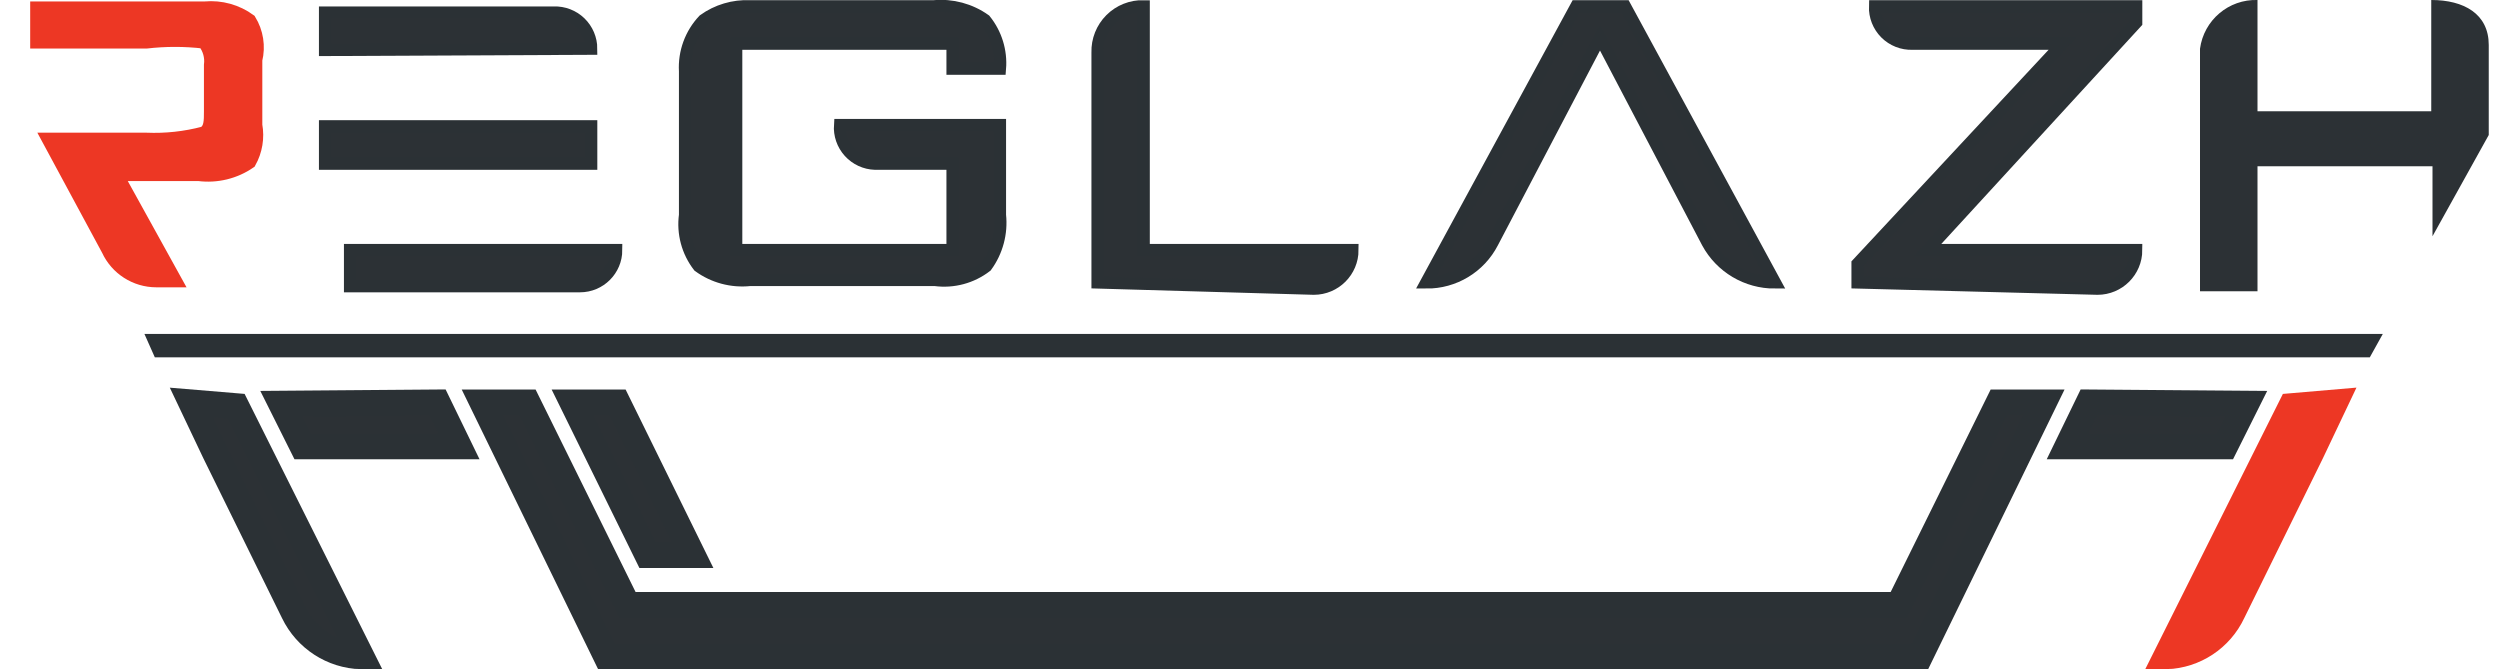
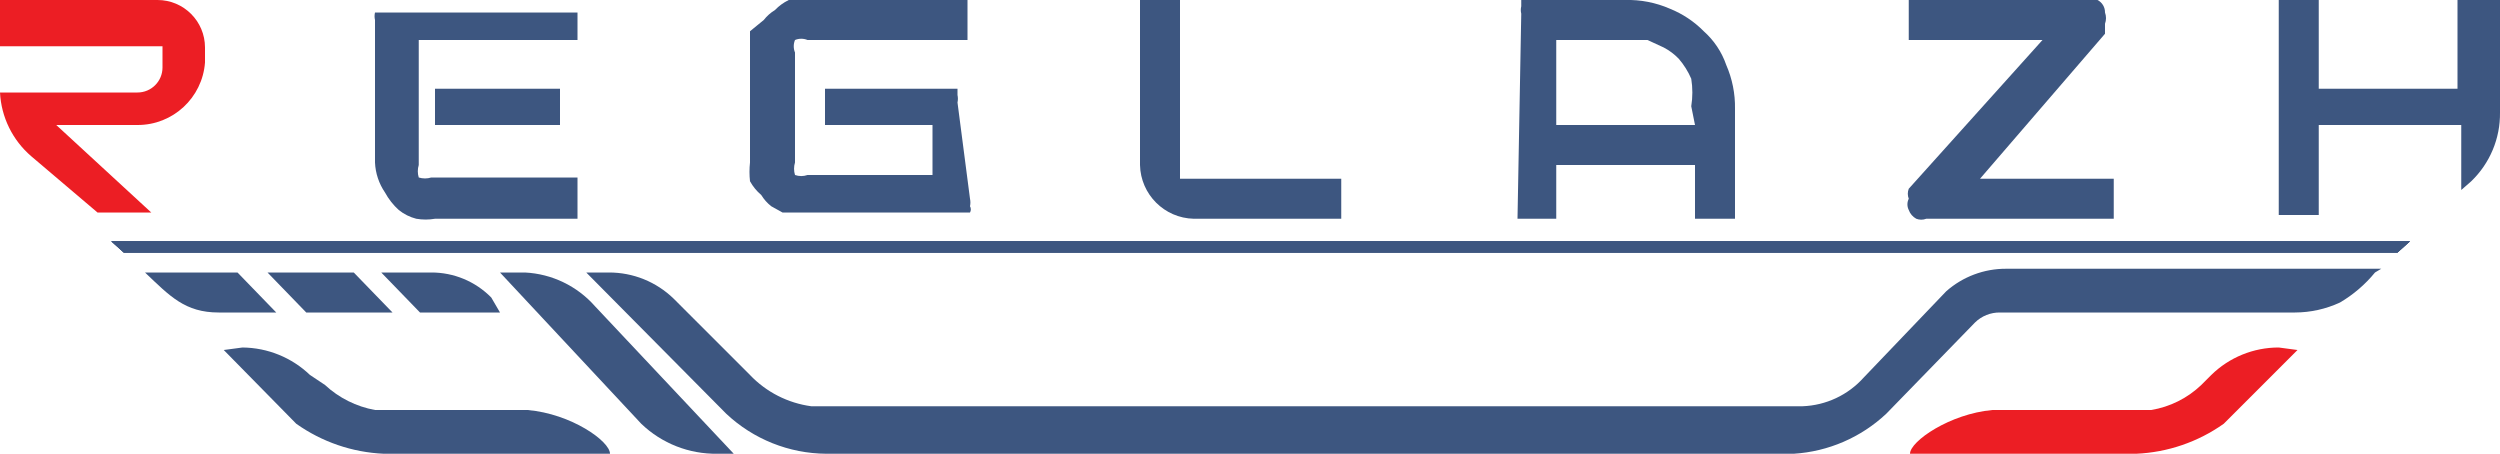
- <svg xmlns="http://www.w3.org/2000/svg" id="Layer_1" data-name="Layer 1" viewBox="0 0 20 5.35">
-   <path d="M4.93,2H2.8v.29H4.64A.29.29,0,0,0,4.93,2Z" style="fill:#2c3135;stroke:#2b3135;stroke-miterlimit:10;stroke-width:0.097px;fill-rule:evenodd" />
-   <path d="M4.73.39h0A.29.29,0,0,0,4.43.1H2.6V.4Z" style="fill:#2c3135;stroke:#2b3135;stroke-miterlimit:10;stroke-width:0.097px;fill-rule:evenodd" />
-   <rect x="2.6" y="1.01" width="2.13" height="0.3" style="fill:#2c3135;stroke:#2b3135;stroke-miterlimit:10;stroke-width:0.097px" />
-   <path d="M11.41,2.26h0a.59.59,0,0,0,.53-.32L12.8.3l.86,1.64a.61.61,0,0,0,.54.32h0L13,.05h-.39Z" style="fill:#2c3135;stroke:#2b3135;stroke-miterlimit:10;stroke-width:0.097px;fill-rule:evenodd" />
-   <path d="M7.62.35H5.89V2H7.62V1.31H7A.29.29,0,0,1,6.72,1H8v.72a.59.59,0,0,1-.11.41.55.55,0,0,1-.41.11H6a.59.59,0,0,1-.41-.11.55.55,0,0,1-.11-.41V.57A.55.55,0,0,1,5.63.16.59.59,0,0,1,6,.05H7.47a.61.61,0,0,1,.41.11A.55.55,0,0,1,8,.55v0H7.62V.35Z" style="fill:#2c3135;stroke:#2b3135;stroke-miterlimit:10;stroke-width:0.097px;fill-rule:evenodd" />
-   <path d="M14.86,2.26V2.11L16.5.35H15.3a.29.29,0,0,1-.3-.3h2.09V.18L15.42,2h1.67a.31.31,0,0,1-.31.31Z" style="fill:#2c3135;stroke:#2b3135;stroke-miterlimit:10;stroke-width:0.097px;fill-rule:evenodd" />
-   <path d="M8.78,2.26V.42A.36.36,0,0,1,9.15.05h0V2h1.67a.31.31,0,0,1-.31.31Z" style="fill:#2c3135;stroke:#2b3135;stroke-miterlimit:10;stroke-width:0.097px;fill-rule:evenodd" />
-   <path d="M19.91.36v.72l-.45.81V1.33h-1.4v1H17.6V.39A.45.45,0,0,1,18.06,0V.89h1.39V0h0C19.71,0,19.91.11,19.91.36Z" style="fill:#2c3135;fill-rule:evenodd" />
-   <path d="M1.25,2.25h.16L.94,1.4h.65A.59.59,0,0,0,2,1.3.45.45,0,0,0,2.05,1V.48A.42.42,0,0,0,2,.16a.53.53,0,0,0-.36-.1H.29V.34h.88a2,2,0,0,1,.46,0,.24.24,0,0,1,.05.18V.89c0,.08,0,.14-.05.17a1.54,1.54,0,0,1-.46.05H.38L.86,2A.43.43,0,0,0,1.25,2.25Z" style="fill:#ed3724;stroke:#ed3724;stroke-miterlimit:10;stroke-width:0.097px;fill-rule:evenodd" />
-   <polygon points="1.23 2.72 1.27 2.81 18.93 2.81 18.98 2.72 1.23 2.72" style="fill:#2c3135;stroke:#2b3135;stroke-miterlimit:10;stroke-width:0.097px;fill-rule:evenodd" />
-   <polygon points="3.67 3.57 2.42 3.57 2.25 3.23 3.5 3.22 3.67 3.57" style="fill:#2c3135;stroke:#2b3135;stroke-miterlimit:10;stroke-width:0.208px;fill-rule:evenodd" />
-   <polygon points="15.36 5.25 16.35 3.22 15.99 3.22 15.19 4.84 5.02 4.84 4.22 3.22 3.86 3.22 4.85 5.25 15.36 5.25" style="fill:#2c3135;stroke:#2b3135;stroke-miterlimit:10;stroke-width:0.208px;fill-rule:evenodd" />
-   <polygon points="5.54 4.44 4.94 3.22 4.58 3.22 5.18 4.44 5.54 4.44" style="fill:#2c3135;stroke:#2b3135;stroke-miterlimit:10;stroke-width:0.208px;fill-rule:evenodd" />
-   <path d="M18.68,3.22l-.19.4L17.86,4.9a.61.61,0,0,1-.53.35l1-2Z" style="fill:#ed3724;stroke:#ed3724;stroke-miterlimit:10;stroke-width:0.208px;fill-rule:evenodd" />
-   <polygon points="16.54 3.57 17.8 3.57 17.97 3.23 16.71 3.22 16.54 3.57" style="fill:#2c3135;stroke:#2b3135;stroke-miterlimit:10;stroke-width:0.208px;fill-rule:evenodd" />
-   <path d="M1.53,3.22l.19.4L2.35,4.9a.62.62,0,0,0,.54.35l-1-2Z" style="fill:#2c3135;stroke:#2b3135;stroke-miterlimit:10;stroke-width:0.208px;fill-rule:evenodd" />
+ <svg xmlns="http://www.w3.org/2000/svg" id="Layer_1" data-name="Layer 1" viewBox="0 0 20 3.63">
+   <path d="M5.13,3.39,4,2.18h.2a.8.8,0,0,1,.56.27L5.87,3.63H5.74A.86.86,0,0,1,5.13,3.39Z" style="fill:#3d5680" />
+   <path d="M2.21,2.5H1.75c-.27,0-.39-.13-.59-.32H1.9Z" style="fill:#3d5680" />
+   <path d="M19,2.18a1.05,1.05,0,0,1-.28.24.86.86,0,0,1-.36.08H16a.28.28,0,0,0-.2.08l-.71.73a1.19,1.19,0,0,1-.74.32H6.61a1.18,1.18,0,0,1-.8-.32L4.69,2.18h.18a.74.74,0,0,1,.52.21L6,3a.83.83,0,0,0,.49.25h7.93a.69.69,0,0,0,.49-.23l.66-.69a.72.72,0,0,1,.48-.18h3Z" style="fill:#3d5680" />
+   <path d="M18.38,2.8l-.59.59a1.31,1.31,0,0,1-.7.24H15.28c0-.1.32-.32.66-.35h1.27a.76.76,0,0,0,.4-.2L17.69,3a.77.77,0,0,1,.54-.22Z" style="fill:#ec1e24" />
+   <polygon points="19.28 1.93 19.18 2.02 0.99 2.02 0.89 1.93 19.28 1.93" style="fill:#3d5680" />
+   <path d="M20,0V.9a.75.75,0,0,1-.23.55l-.08.07V1H18.55v.72h-.32V0h.32V.71h1.11V0Z" style="fill:#3d5680" />
+   <path d="M4.62,1.75H3.48a.44.44,0,0,1-.15,0,.37.37,0,0,1-.14-.07.53.53,0,0,1-.11-.14A.46.46,0,0,1,3,1.3V.16a.13.13,0,0,1,0-.06l0,0a.1.1,0,0,1,0,0H4.62V.32H3.35v1a.17.17,0,0,0,0,.1.17.17,0,0,0,.1,0H4.62ZM4.48,1h-1V.71h1Z" style="fill:#3d5680" />
+   <path d="M7.76,1.59a.14.14,0,0,1,0,.06.05.05,0,0,1,0,.05.09.09,0,0,1,0,0l-.06,0H6.36l-.1,0-.09-.05a.34.34,0,0,1-.08-.09A.39.39,0,0,1,6,1.45.68.68,0,0,1,6,1.3V.45s0-.07,0-.1l0-.1L6.11.16A.34.34,0,0,1,6.2.08.39.39,0,0,1,6.31,0l.15,0H7.74V.32H6.46a.13.13,0,0,0-.1,0,.13.13,0,0,0,0,.1V1.3a.17.17,0,0,0,0,.1.15.15,0,0,0,.1,0h1V1H6.6V.71h1l.06,0,0,0s0,0,0,.05a.14.14,0,0,1,0,.06Z" style="fill:#3d5680" />
+   <path d="M12.14,1.75h.31V1.32h1.11v.43h.32V.87a.84.84,0,0,0-.07-.35.64.64,0,0,0-.18-.27.8.8,0,0,0-.27-.18A.84.84,0,0,0,13,0h-.78l-.05,0,0,.05a.13.13,0,0,0,0,.06ZM13.56,1H12.45V.32h.62l.11,0,.13.06a.47.47,0,0,1,.12.09.62.62,0,0,1,.1.16.69.69,0,0,1,0,.22Z" style="fill:#3d5680" />
+   <path d="M16.84.1a.13.13,0,0,1,0,.09s0,0,0,.08l-1,1.16h1.07v.32H15.41a.11.11,0,0,1-.08,0,.13.13,0,0,1-.06-.07.1.1,0,0,1,0-.09.11.11,0,0,1,0-.08L16.34.32H15.27V0H16.7a.11.11,0,0,1,.08,0A.11.11,0,0,1,16.84.1Z" style="fill:#3d5680" />
+   <path d="M10.73,1.75H9.55a.44.44,0,0,1-.43-.43V0h.32V1.43h1.29Z" style="fill:#3d5680" />
+   <path d="M1.64.38V.5A.54.54,0,0,1,1.1,1H.45l.76.7H.78L.25,1.25A.72.72,0,0,1,0,.74H1.1a.2.2,0,0,0,.2-.2V.37a0,0,0,0,0,0,0H0V0H1.26A.38.38,0,0,1,1.64.38Z" style="fill:#ec1e24" />
+   <path d="M4,2.5H3.36l-.31-.32h.4a.67.67,0,0,1,.48.2Z" style="fill:#3d5680" />
+   <polygon points="3.14 2.5 2.45 2.5 2.14 2.18 2.83 2.18 3.14 2.5" style="fill:#3d5680" />
+   <polygon points="19.28 1.93 19.18 2.02 0.99 2.02 0.89 1.93 19.28 1.93" style="fill:#3d5680" />
+   <polygon points="19.28 1.93 19.18 2.02 0.99 2.02 0.89 1.93 19.28 1.93" style="fill:#3d5680" />
+   <polygon points="19.28 1.93 19.18 2.02 0.99 2.02 0.89 1.93 19.28 1.93" style="fill:#3d5680" />
+   <path d="M1.79,2.8l.58.59a1.31,1.31,0,0,0,.7.24H4.88c0-.1-.31-.32-.66-.35H3a.8.8,0,0,1-.4-.2L2.48,3a.79.79,0,0,0-.54-.22Z" style="fill:#3d5680" />
</svg>
